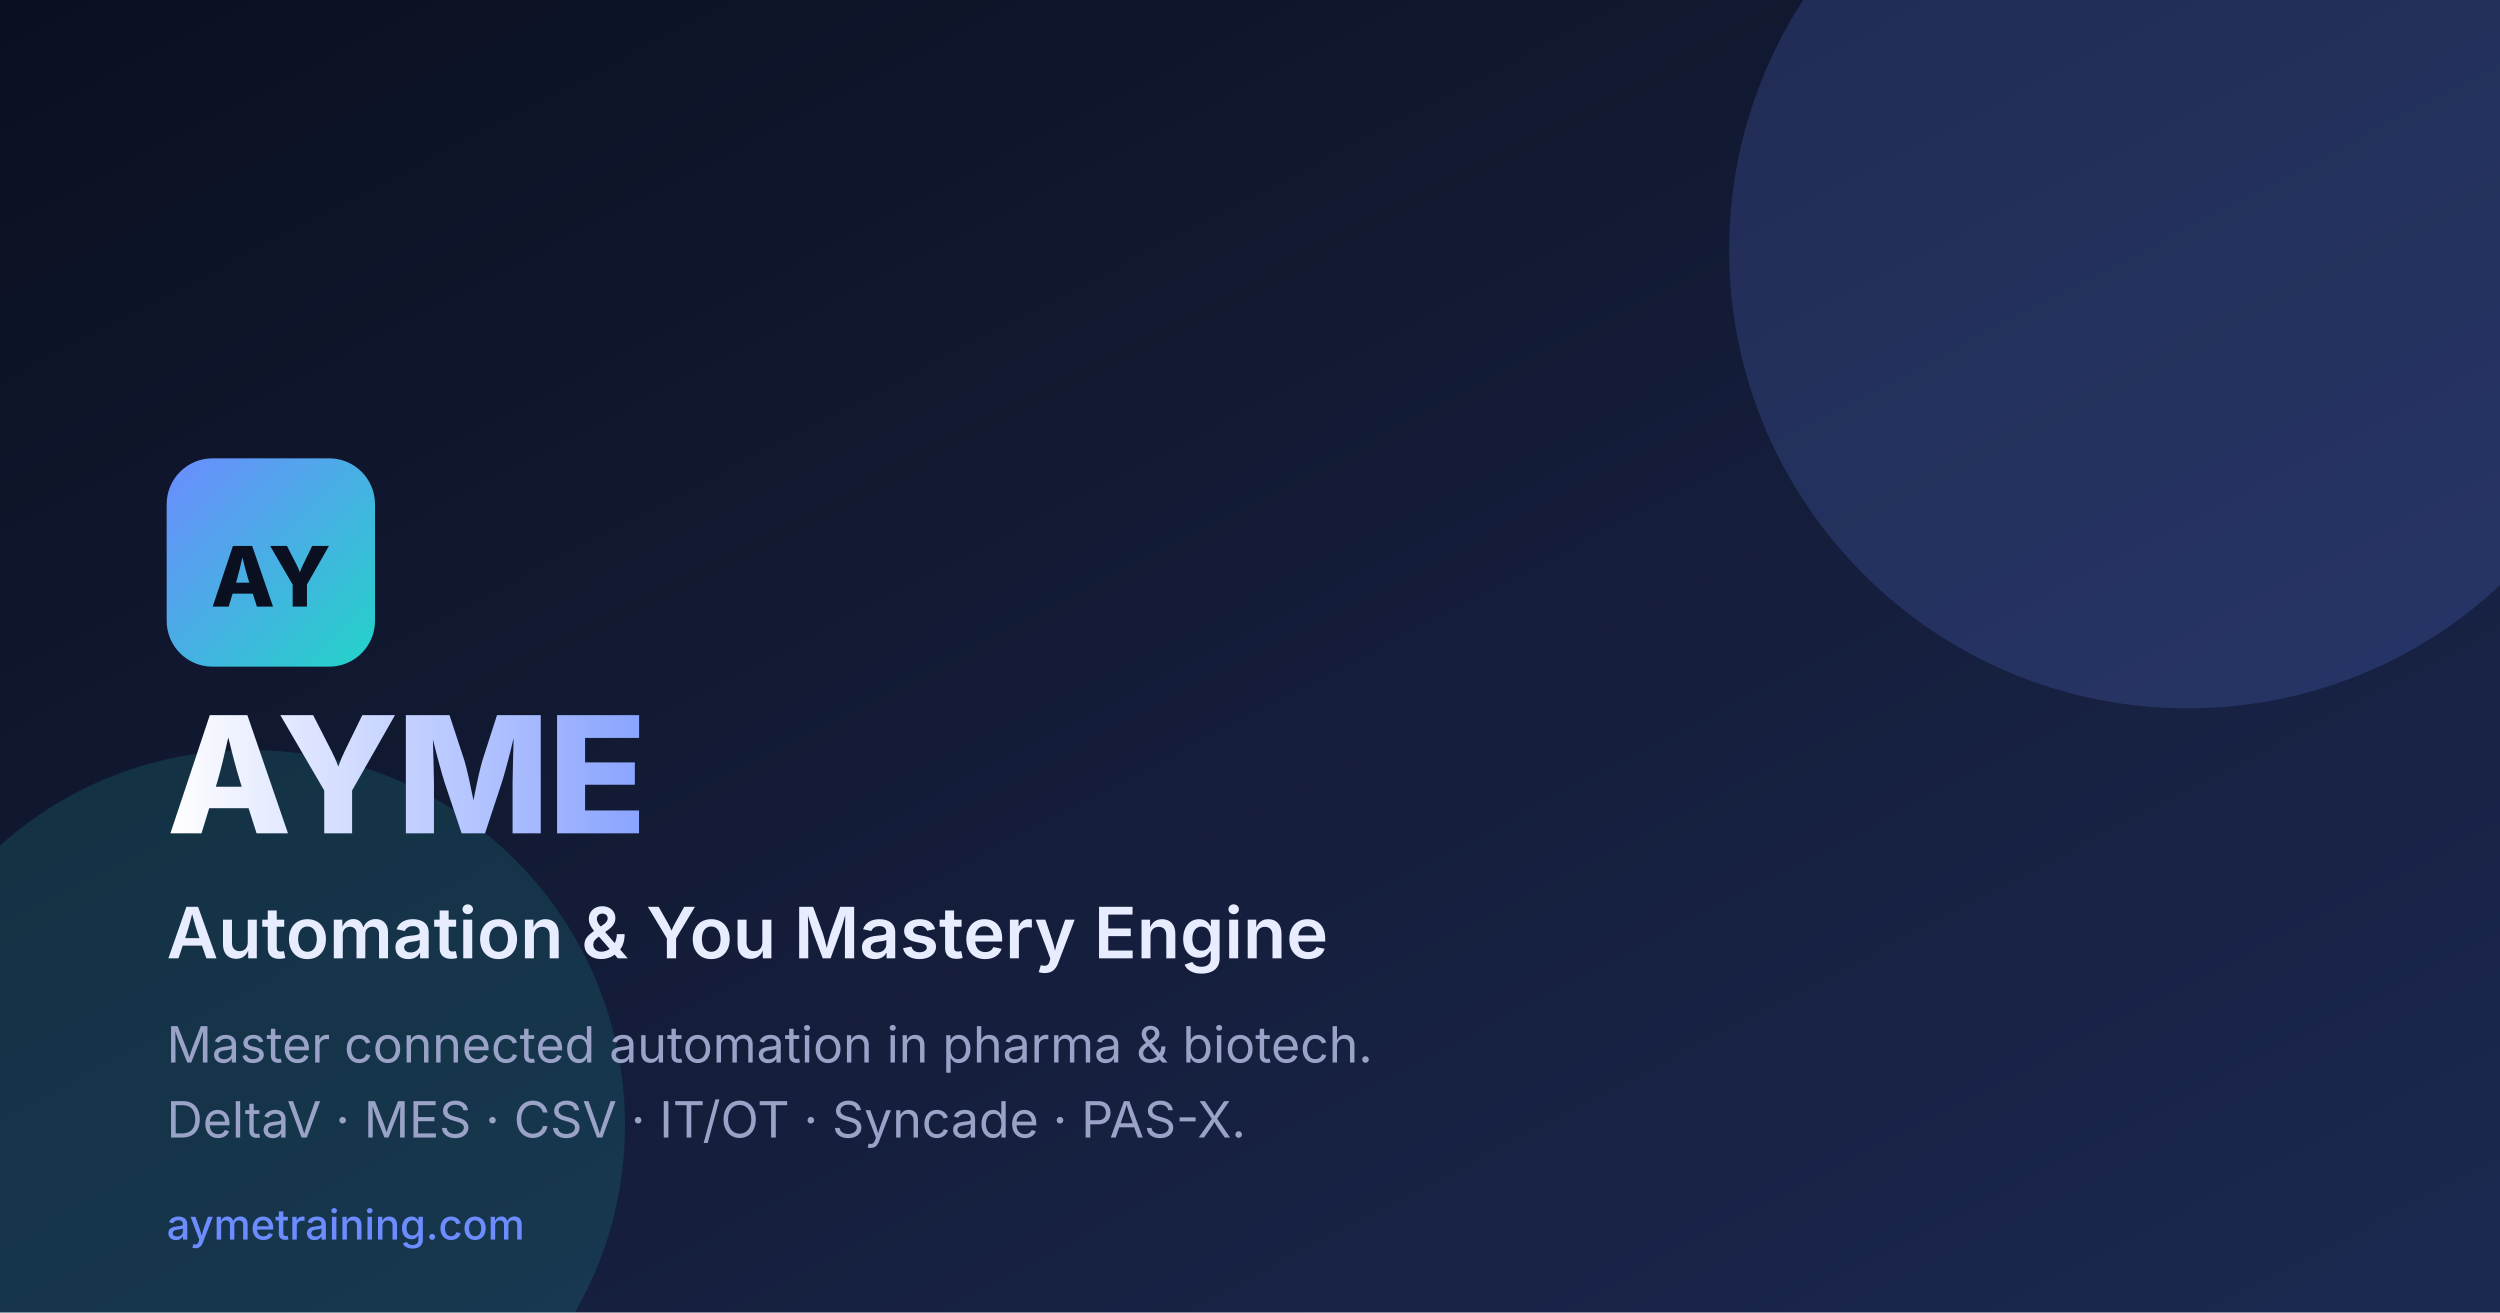
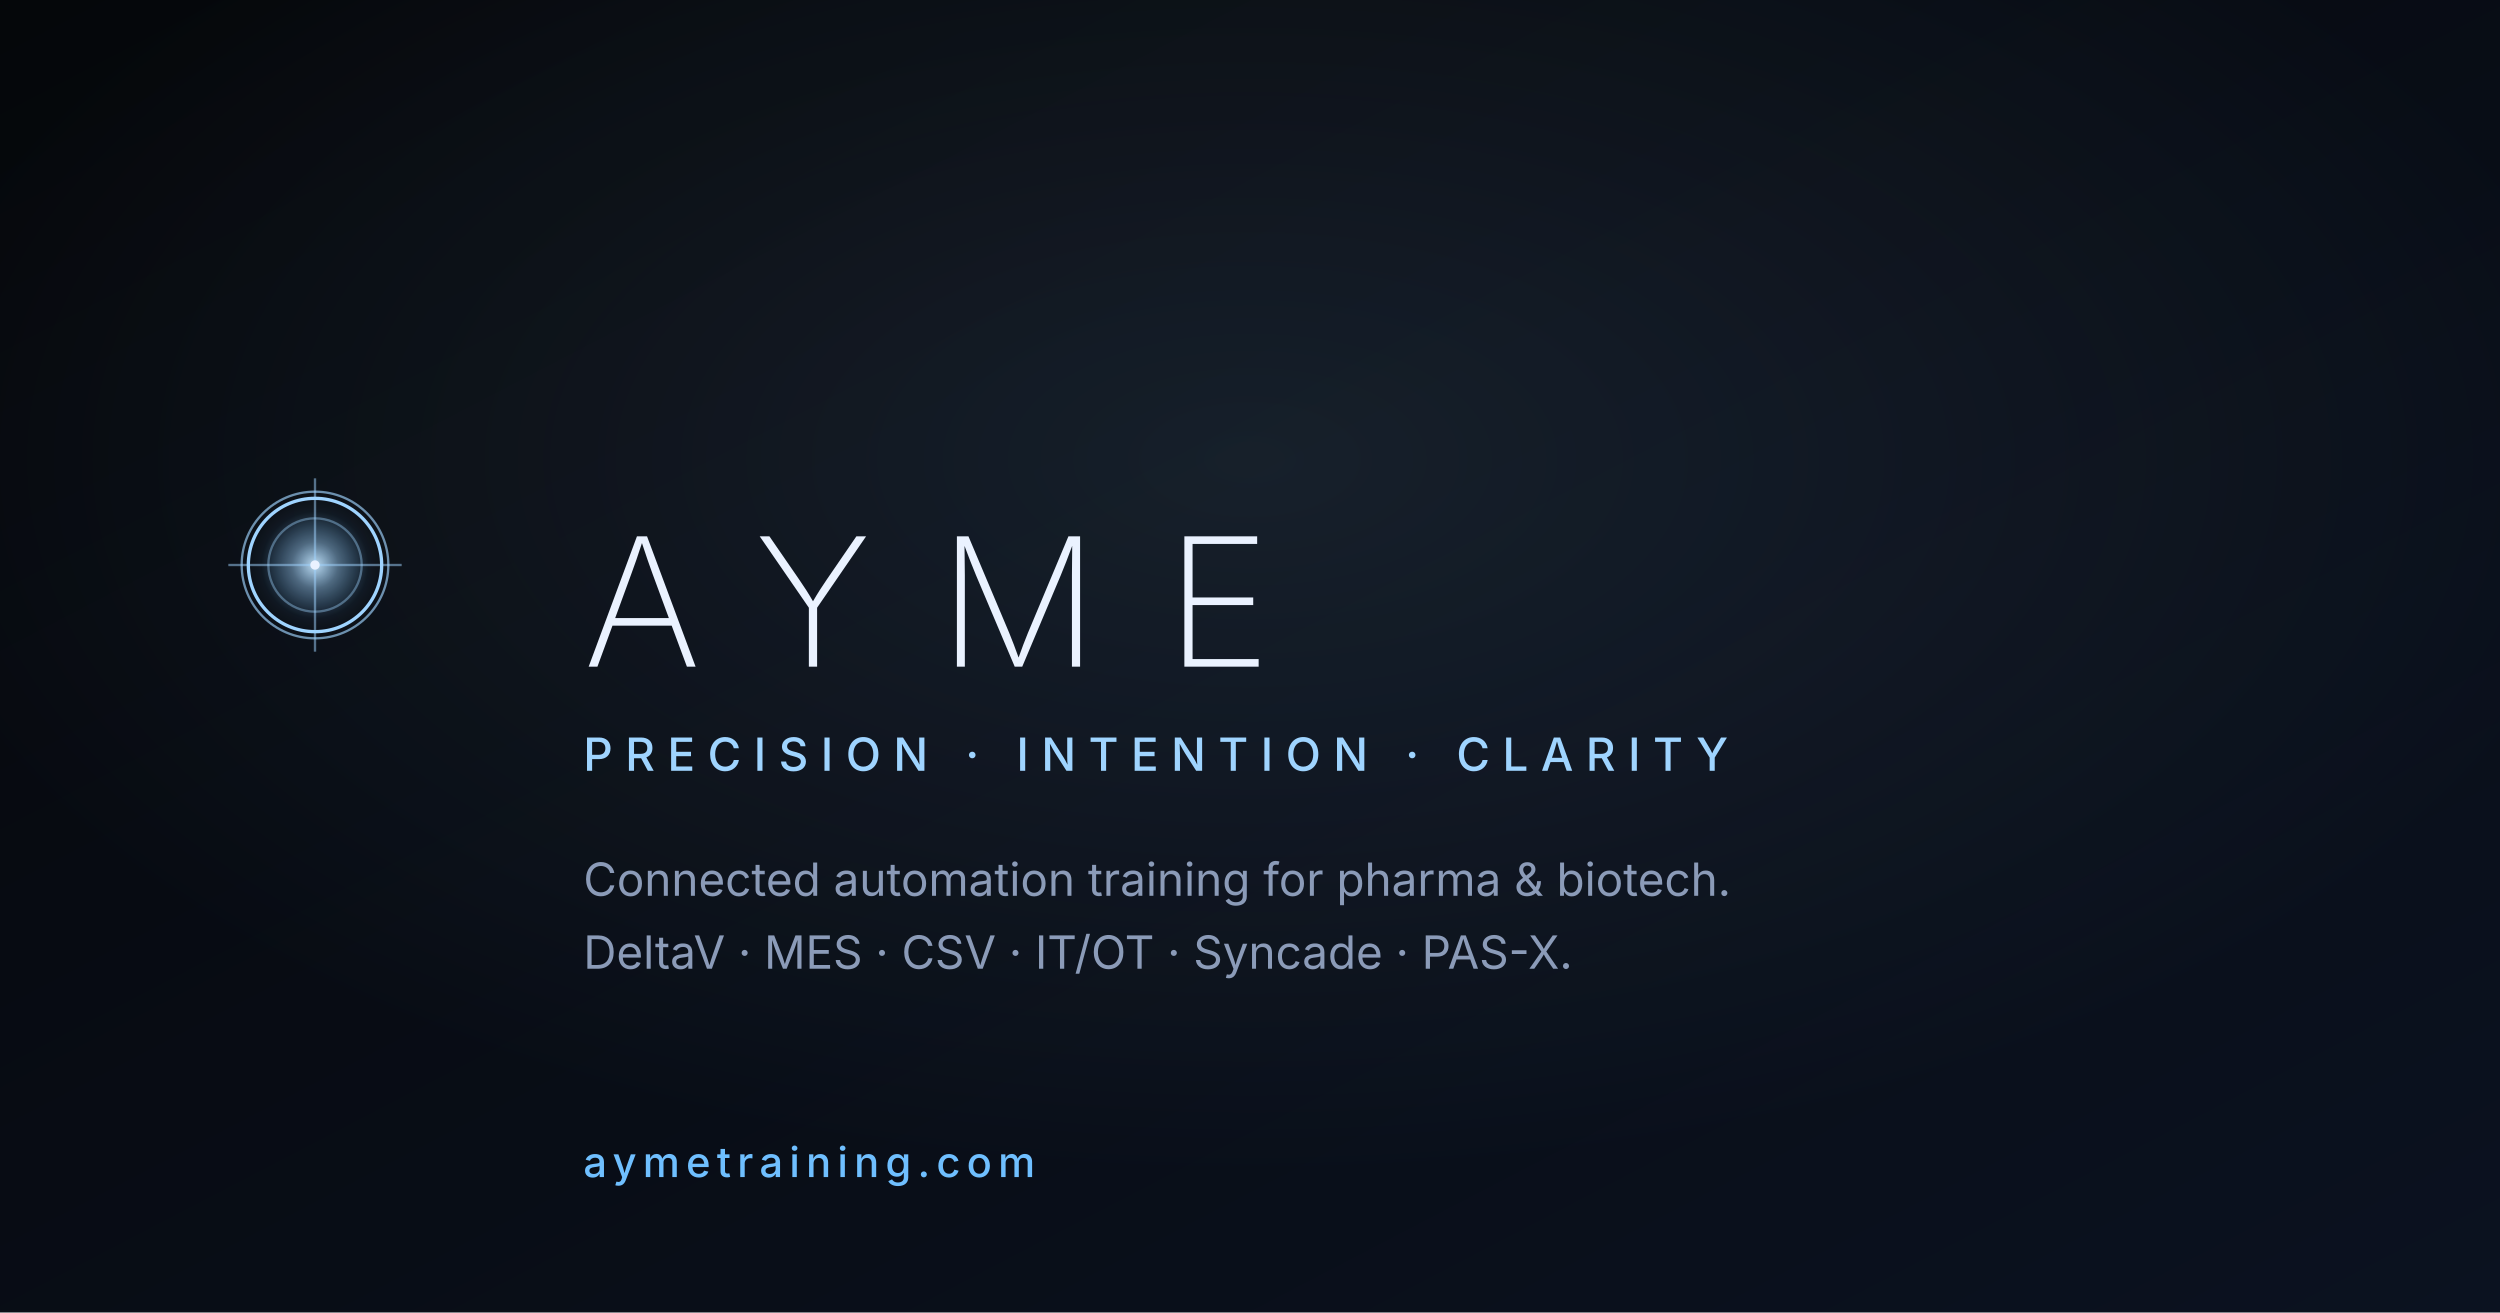
<svg xmlns="http://www.w3.org/2000/svg" viewBox="0 0 1200 630">
  <defs>
    <linearGradient id="bg" x1="0%" y1="0%" x2="100%" y2="100%">
-       <stop offset="0%" stop-color="#0b1020" />
-       <stop offset="100%" stop-color="#1c2850" />
+       <stop offset="0%" stop-color="#05070A" />
+       <stop offset="100%" stop-color="#0B1220" />
    </linearGradient>
-     <linearGradient id="logo" x1="0%" y1="0%" x2="100%" y2="100%">
-       <stop offset="0%" stop-color="#6c8cff" />
-       <stop offset="100%" stop-color="#22d3c8" />
-     </linearGradient>
-     <linearGradient id="title" x1="0%" y1="0%" x2="100%" y2="0%">
-       <stop offset="0%" stop-color="#ffffff" />
-       <stop offset="100%" stop-color="#8aa4ff" />
-     </linearGradient>
+     <radialGradient id="glow" cx="50%" cy="50%" r="50%">
+       <stop offset="0%" stop-color="#C7E8FF" stop-opacity="0.95" />
+       <stop offset="35%" stop-color="#9FD4FF" stop-opacity="0.45" />
+       <stop offset="80%" stop-color="#6FBFFF" stop-opacity="0.05" />
+       <stop offset="100%" stop-color="#6FBFFF" stop-opacity="0" />
+     </radialGradient>
+     <radialGradient id="ambient" cx="50%" cy="35%" r="55%">
+       <stop offset="0%" stop-color="#9FD4FF" stop-opacity="0.10" />
+       <stop offset="100%" stop-color="#9FD4FF" stop-opacity="0" />
+     </radialGradient>
  </defs>
  <rect width="1200" height="630" fill="url(#bg)" />
-   <circle cx="1050" cy="120" r="220" fill="#6c8cff" opacity="0.18" />
-   <circle cx="120" cy="540" r="180" fill="#22d3c8" opacity="0.14" />
-   <g transform="translate(80, 220)">
-     <rect width="100" height="100" rx="22" fill="url(#logo)" />
-     <text x="50" y="56" text-anchor="middle" dominant-baseline="middle" font-family="-apple-system, system-ui, sans-serif" font-weight="800" font-size="40" fill="#0b1020">AY</text>
+   <rect width="1200" height="630" fill="url(#ambient)" />
+   <g transform="translate(100, 220) scale(1.6)" stroke="#9FD4FF" fill="none">
+     <circle cx="32" cy="32" r="20" fill="url(#glow)" />
+     <circle cx="32" cy="32" r="22" stroke-width="0.7" opacity="0.65" />
+     <circle cx="32" cy="32" r="14" stroke-width="0.7" opacity="0.4" />
+     <line x1="32" y1="6" x2="32" y2="58" stroke-width="0.7" opacity="0.5" />
+     <line x1="6" y1="32" x2="58" y2="32" stroke-width="0.7" opacity="0.5" />
+     <circle cx="32" cy="32" r="1.4" fill="#EAF2FF" stroke="none" />
  </g>
-   <text x="80" y="400" font-family="-apple-system, system-ui, sans-serif" font-weight="800" font-size="78" fill="url(#title)" letter-spacing="-1">AYME</text>
-   <text x="80" y="460" font-family="-apple-system, system-ui, sans-serif" font-weight="600" font-size="34" fill="#e8ecff">Automation &amp; You Mastery Engine</text>
-   <text x="80" y="510" font-family="-apple-system, system-ui, sans-serif" font-weight="400" font-size="24" fill="#9aa3c7">Master connected automation in pharma &amp; biotech.</text>
-   <text x="80" y="546" font-family="-apple-system, system-ui, sans-serif" font-weight="400" font-size="24" fill="#9aa3c7">DeltaV · MES · CSV · IT/OT · Syncade · PAS-X.</text>
-   <text x="80" y="595" font-family="-apple-system, system-ui, sans-serif" font-weight="500" font-size="20" fill="#6c8cff">aymetraining.com</text>
+   <text x="280" y="320" font-family="-apple-system, system-ui, sans-serif" font-weight="200" font-size="86" fill="#EAF2FF" letter-spacing="32">AYME</text>
+   <text x="280" y="370" font-family="-apple-system, system-ui, sans-serif" font-weight="500" font-size="22" fill="#9FD4FF" letter-spacing="6" text-transform="uppercase">PRECISION · INTENTION · CLARITY</text>
+   <text x="280" y="430" font-family="-apple-system, system-ui, sans-serif" font-weight="400" font-size="22" fill="#8B9BB8">Connected automation training for pharma &amp; biotech.</text>
+   <text x="280" y="465" font-family="-apple-system, system-ui, sans-serif" font-weight="400" font-size="22" fill="#8B9BB8">DeltaV · MES · CSV · IT/OT · Syncade · PAS-X.</text>
+   <text x="280" y="565" font-family="-apple-system, system-ui, sans-serif" font-weight="500" font-size="20" fill="#6FBFFF" letter-spacing="3">aymetraining.com</text>
</svg>
